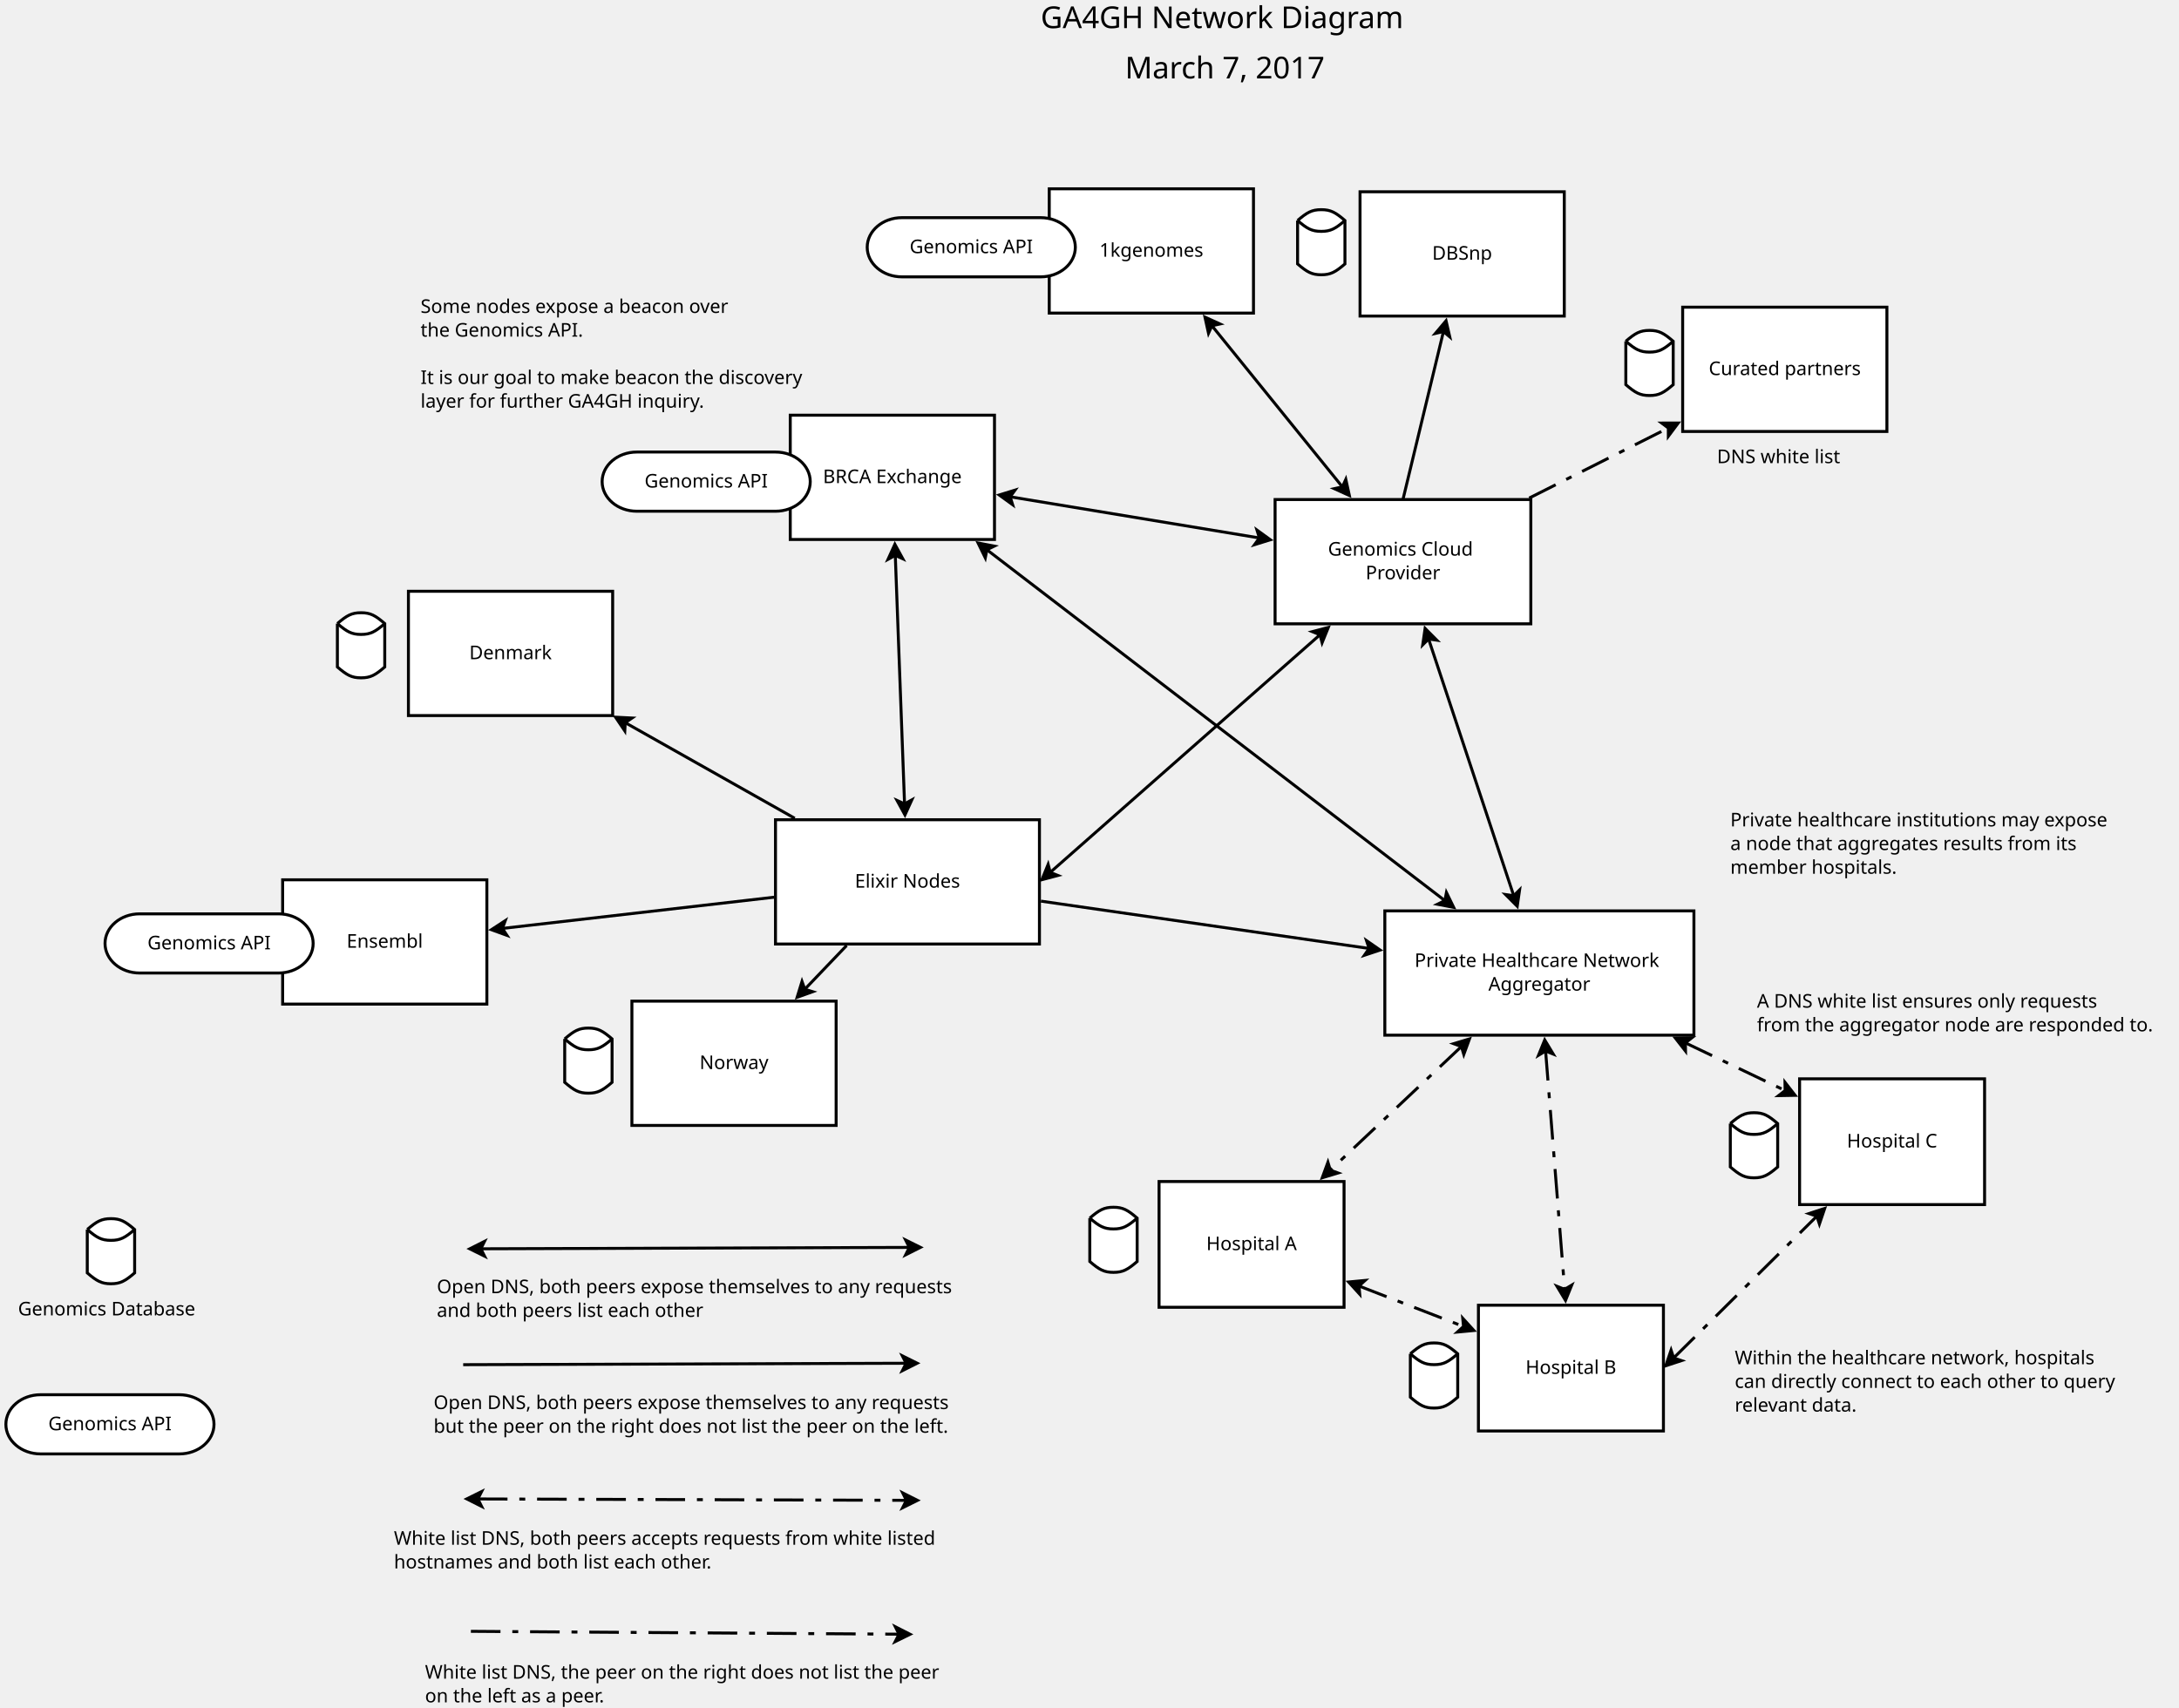
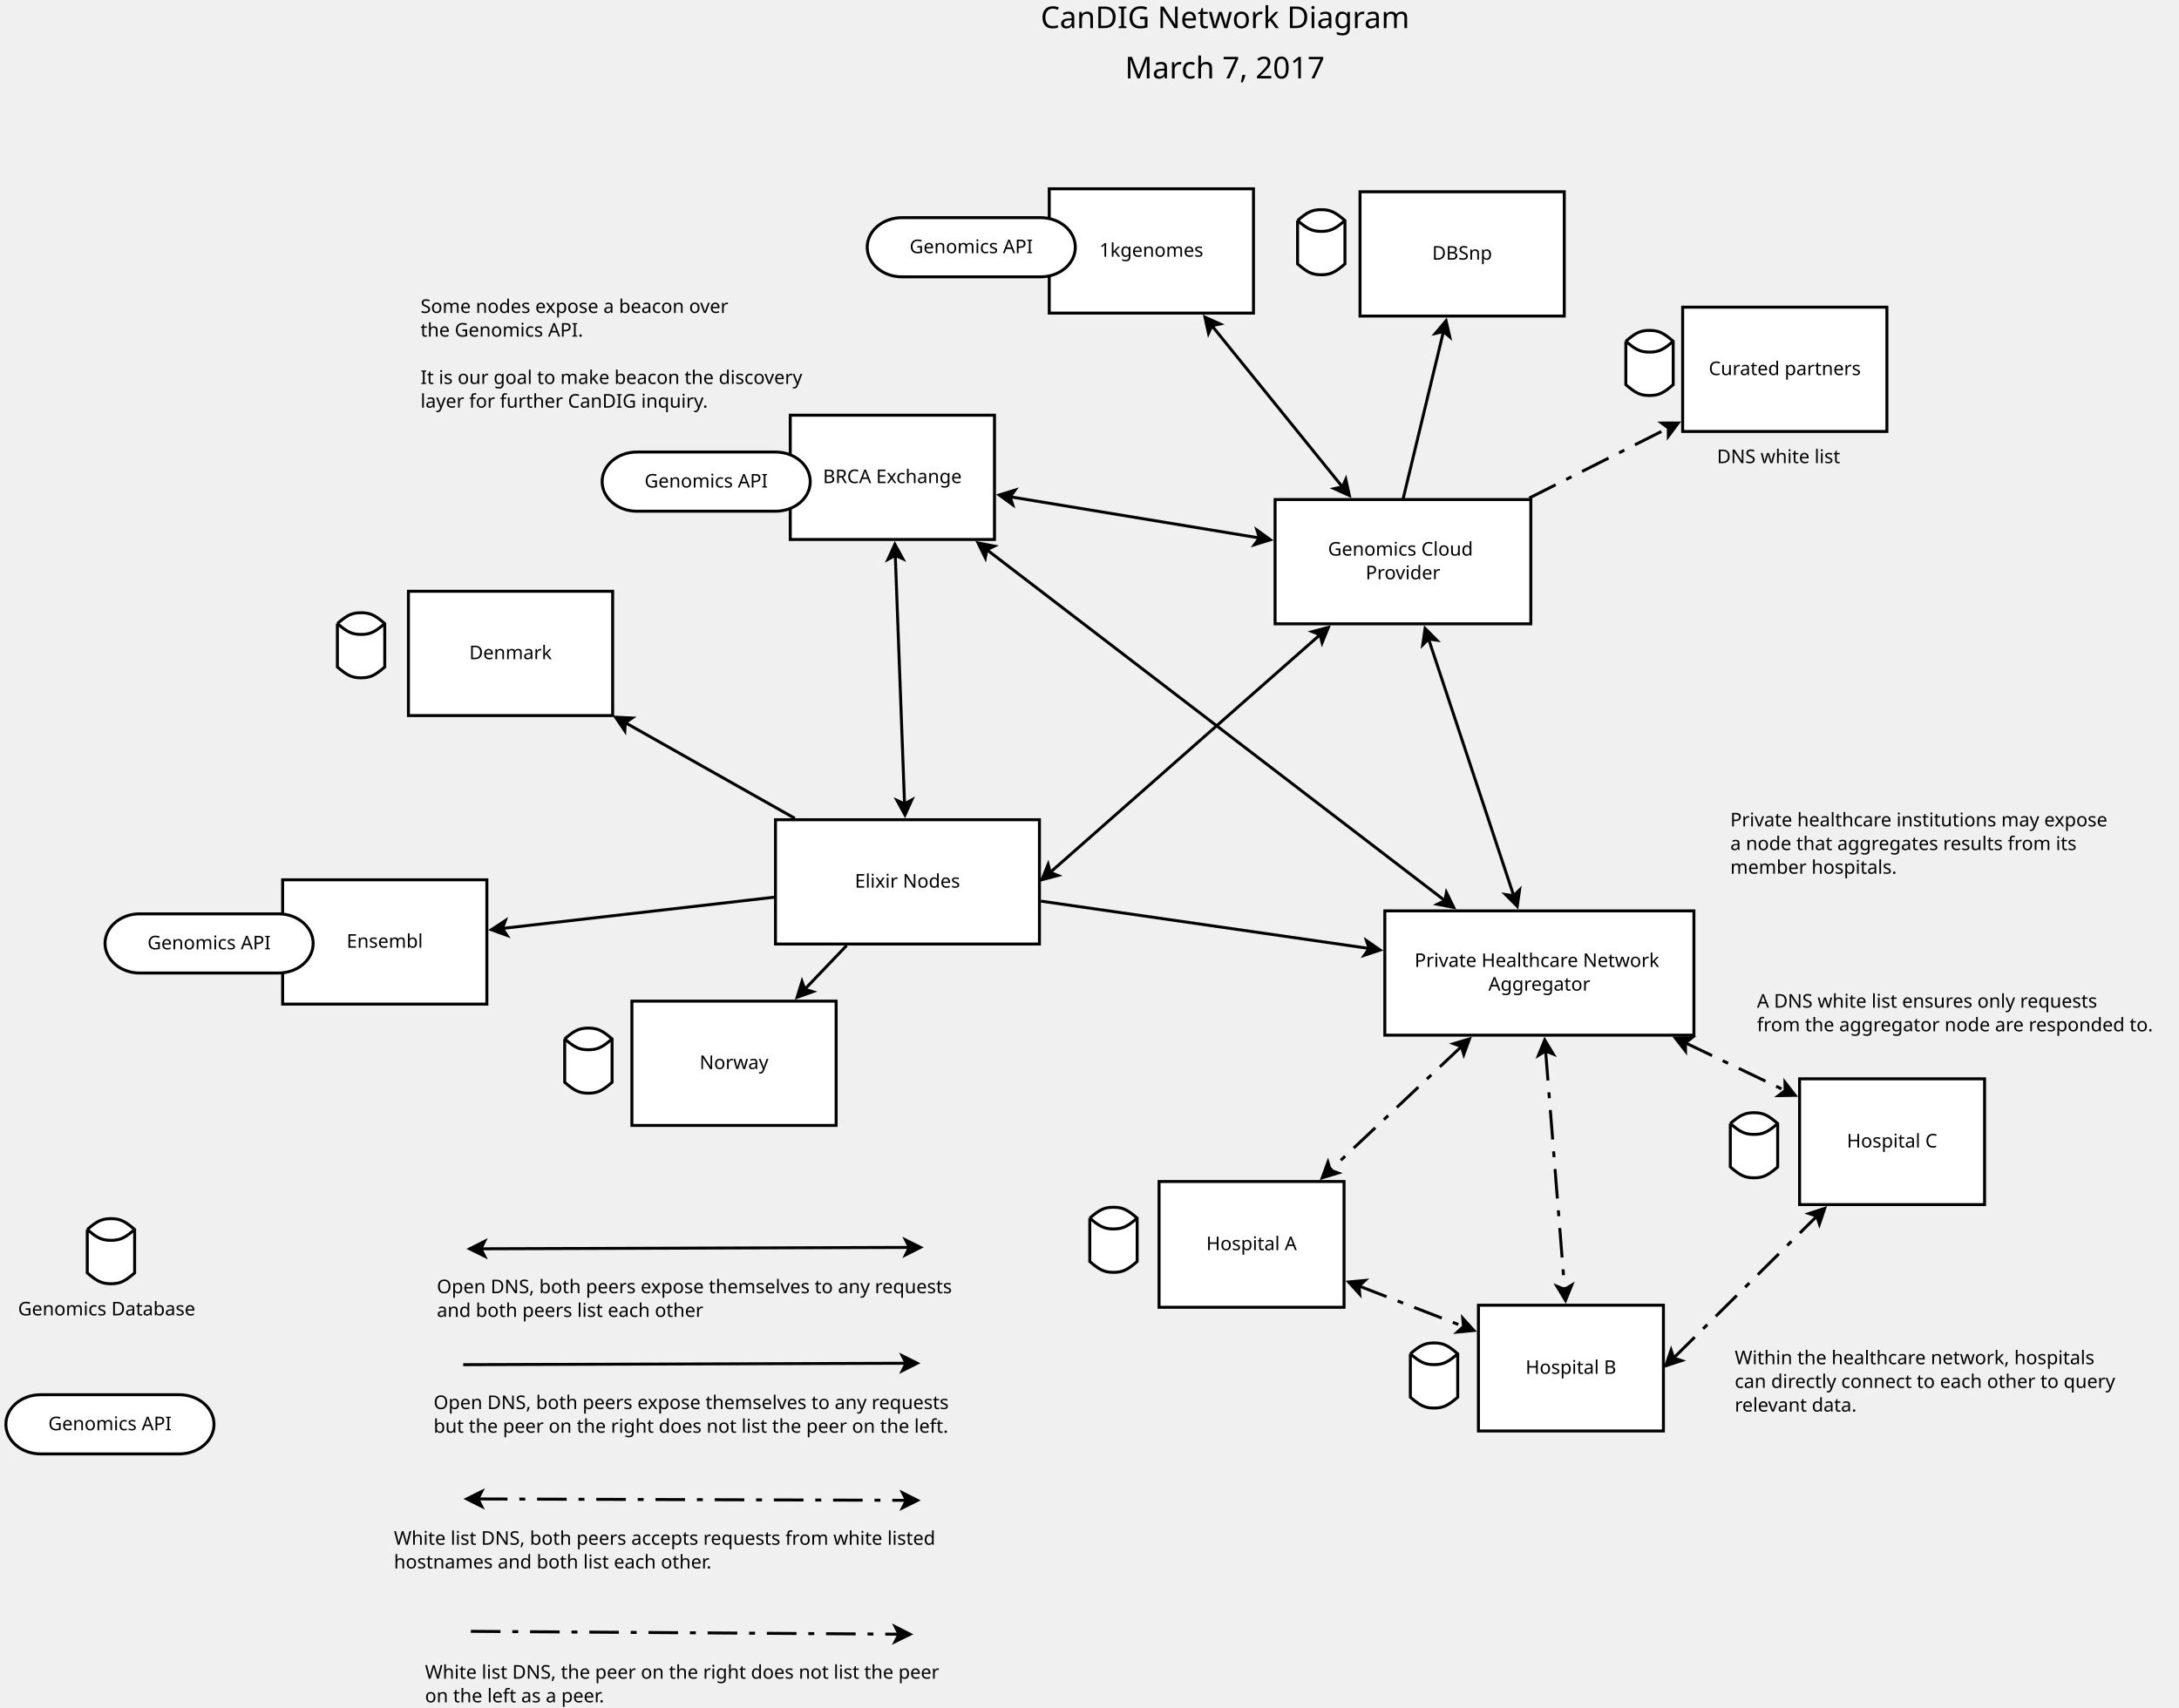
<svg xmlns="http://www.w3.org/2000/svg" width="74cm" height="58cm" viewBox="-141 -72 1468 1154">
  <g>
    <rect style="fill: #ffffff" x="380.826" y="482" width="178.35" height="84" />
    <rect style="fill: none; fill-opacity:0; stroke-width: 2; stroke: #000000" x="380.826" y="482" width="178.35" height="84" />
    <text font-size="12.8" style="fill: #000000;text-anchor:middle;font-family:sans-serif;font-style:normal;font-weight:normal" x="470.001" y="527.9">
      <tspan x="470.001" y="527.9">Elixir Nodes</tspan>
    </text>
  </g>
  <g>
    <rect style="fill: #ffffff" x="718.4" y="265.6" width="172.8" height="84" />
    <rect style="fill: none; fill-opacity:0; stroke-width: 2; stroke: #000000" x="718.4" y="265.6" width="172.8" height="84" />
    <text font-size="12.8" style="fill: #000000;text-anchor:middle;font-family:sans-serif;font-style:normal;font-weight:normal" x="804.8" y="303.5">
      <tspan x="804.8" y="303.5">Genomics Cloud</tspan>
      <tspan x="804.8" y="319.5">Provider</tspan>
    </text>
  </g>
  <g>
    <rect style="fill: #ffffff" x="390.8" y="208.6" width="138" height="84" />
    <rect style="fill: none; fill-opacity:0; stroke-width: 2; stroke: #000000" x="390.8" y="208.6" width="138" height="84" />
    <text font-size="12.8" style="fill: #000000;text-anchor:middle;font-family:sans-serif;font-style:normal;font-weight:normal" x="459.8" y="254.5">
      <tspan x="459.8" y="254.5">BRCA Exchange</tspan>
    </text>
  </g>
  <g>
    <rect style="fill: #ffffff" x="565.8" y="55.6" width="138" height="84" />
    <rect style="fill: none; fill-opacity:0; stroke-width: 2; stroke: #000000" x="565.8" y="55.6" width="138" height="84" />
    <text font-size="12.8" style="fill: #000000;text-anchor:middle;font-family:sans-serif;font-style:normal;font-weight:normal" x="634.8" y="101.5">
      <tspan x="634.8" y="101.5">1kgenomes</tspan>
    </text>
  </g>
  <g>
    <rect style="fill: #ffffff" x="775.8" y="57.6" width="138" height="84" />
    <rect style="fill: none; fill-opacity:0; stroke-width: 2; stroke: #000000" x="775.8" y="57.6" width="138" height="84" />
    <text font-size="12.8" style="fill: #000000;text-anchor:middle;font-family:sans-serif;font-style:normal;font-weight:normal" x="844.8" y="103.5">
      <tspan x="844.8" y="103.5">DBSnp</tspan>
    </text>
  </g>
  <g>
    <rect style="fill: #ffffff" x="993.8" y="135.6" width="138" height="84" />
    <rect style="fill: none; fill-opacity:0; stroke-width: 2; stroke: #000000" x="993.8" y="135.6" width="138" height="84" />
    <text font-size="12.8" style="fill: #000000;text-anchor:middle;font-family:sans-serif;font-style:normal;font-weight:normal" x="1062.8" y="181.5">
      <tspan x="1062.8" y="181.5">Curated partners</tspan>
    </text>
  </g>
  <g>
    <line style="fill: none; fill-opacity:0; stroke-width: 2; stroke: #000000" x1="763.873" y1="257.043" x2="675.727" y2="148.157" />
    <polygon style="fill: #000000" points="768.592,262.873 758.414,258.246 763.873,257.043 766.186,251.954 " />
    <polygon style="fill: none; fill-opacity:0; stroke-width: 2; stroke: #000000" points="768.592,262.873 758.414,258.246 763.873,257.043 766.186,251.954 " />
    <polygon style="fill: #000000" points="671.008,142.327 681.186,146.954 675.727,148.157 673.414,153.246 " />
    <polygon style="fill: none; fill-opacity:0; stroke-width: 2; stroke: #000000" points="671.008,142.327 681.186,146.954 675.727,148.157 673.414,153.246 " />
  </g>
  <g>
    <line style="fill: none; fill-opacity:0; stroke-width: 2; stroke: #000000" x1="804.8" y1="265.6" x2="832.155" y2="152.075" />
    <polygon style="fill: #000000" points="833.912,144.783 836.431,155.677 832.155,152.075 826.709,153.334 " />
    <polygon style="fill: none; fill-opacity:0; stroke-width: 2; stroke: #000000" points="833.912,144.783 836.431,155.677 832.155,152.075 826.709,153.334 " />
  </g>
  <g>
    <line style="fill: none; fill-opacity:0; stroke-width: 2; stroke-dasharray: 20 8 4 8; stroke: #000000" x1="890.118" y1="264.61" x2="984.11" y2="217.25" />
    <polygon style="fill: #000000" points="990.807,213.875 984.127,222.84 984.11,217.25 979.627,213.91 " />
    <polygon style="fill: none; fill-opacity:0; stroke-width: 2; stroke: #000000" points="990.807,213.875 984.127,222.84 984.11,217.25 979.627,213.91 " />
  </g>
  <g>
    <line style="fill: none; fill-opacity:0; stroke-width: 2; stroke: #000000" x1="566.481" y1="517.564" x2="748.742" y2="356.989" />
    <polygon style="fill: #000000" points="560.854,522.522 565.052,512.16 566.481,517.564 571.662,519.663 " />
    <polygon style="fill: none; fill-opacity:0; stroke-width: 2; stroke: #000000" points="560.854,522.522 565.052,512.16 566.481,517.564 571.662,519.663 " />
    <polygon style="fill: #000000" points="754.369,352.031 750.171,362.393 748.742,356.989 743.561,354.89 " />
    <polygon style="fill: none; fill-opacity:0; stroke-width: 2; stroke: #000000" points="754.369,352.031 750.171,362.393 748.742,356.989 743.561,354.89 " />
  </g>
  <g>
    <line style="fill: none; fill-opacity:0; stroke-width: 2; stroke: #000000" x1="539.41" y1="263.753" x2="707.797" y2="291.573" />
    <polygon style="fill: #000000" points="532.011,262.53 542.692,259.227 539.41,263.753 541.062,269.094 " />
    <polygon style="fill: none; fill-opacity:0; stroke-width: 2; stroke: #000000" points="532.011,262.53 542.692,259.227 539.41,263.753 541.062,269.094 " />
    <polygon style="fill: #000000" points="715.196,292.796 704.515,296.099 707.797,291.573 706.145,286.233 " />
    <polygon style="fill: none; fill-opacity:0; stroke-width: 2; stroke: #000000" points="715.196,292.796 704.515,296.099 707.797,291.573 706.145,286.233 " />
  </g>
  <text font-size="12.8" style="fill: #000000;text-anchor:start;font-family:sans-serif;font-style:normal;font-weight:normal" x="1017" y="241">
    <tspan x="1017" y="241">DNS white list</tspan>
  </text>
  <g>
    <rect style="fill: #ffffff" x="132.8" y="327.6" width="138" height="84" />
    <rect style="fill: none; fill-opacity:0; stroke-width: 2; stroke: #000000" x="132.8" y="327.6" width="138" height="84" />
    <text font-size="12.8" style="fill: #000000;text-anchor:middle;font-family:sans-serif;font-style:normal;font-weight:normal" x="201.8" y="373.5">
      <tspan x="201.8" y="373.5">Denmark</tspan>
    </text>
  </g>
  <g>
    <rect style="fill: #ffffff" x="47.8" y="522.6" width="138" height="84" />
    <rect style="fill: none; fill-opacity:0; stroke-width: 2; stroke: #000000" x="47.8" y="522.6" width="138" height="84" />
    <text font-size="12.8" style="fill: #000000;text-anchor:middle;font-family:sans-serif;font-style:normal;font-weight:normal" x="116.8" y="568.5">
      <tspan x="116.8" y="568.5">Ensembl</tspan>
    </text>
  </g>
  <text font-size="12.8" style="fill: #000000;text-anchor:start;font-family:sans-serif;font-style:normal;font-weight:normal" x="470.001" y="524">
    <tspan x="470.001" y="524" />
  </text>
  <g>
    <rect style="fill: #ffffff" x="283.8" y="604.6" width="138" height="84" />
    <rect style="fill: none; fill-opacity:0; stroke-width: 2; stroke: #000000" x="283.8" y="604.6" width="138" height="84" />
    <text font-size="12.8" style="fill: #000000;text-anchor:middle;font-family:sans-serif;font-style:normal;font-weight:normal" x="352.8" y="650.5">
      <tspan x="352.8" y="650.5">Norway</tspan>
    </text>
  </g>
  <g>
    <line style="fill: none; fill-opacity:0; stroke-width: 2; stroke: #000000" x1="279.279" y1="416.385" x2="393.817" y2="481.013" />
    <polygon style="fill: #000000" points="272.747,412.699 283.914,413.258 279.279,416.385 279,421.968 " />
    <polygon style="fill: none; fill-opacity:0; stroke-width: 2; stroke: #000000" points="272.747,412.699 283.914,413.258 279.279,416.385 279,421.968 " />
  </g>
  <g>
    <line style="fill: none; fill-opacity:0; stroke-width: 2; stroke: #000000" x1="196.319" y1="555.459" x2="379.836" y2="534.364" />
    <polygon style="fill: #000000" points="188.868,556.316 198.232,550.207 196.319,555.459 199.374,560.141 " />
    <polygon style="fill: none; fill-opacity:0; stroke-width: 2; stroke: #000000" points="188.868,556.316 198.232,550.207 196.319,555.459 199.374,560.141 " />
  </g>
  <g>
    <line style="fill: none; fill-opacity:0; stroke-width: 2; stroke: #000000" x1="400.631" y1="596.566" x2="428.898" y2="566.997" />
    <polygon style="fill: #000000" points="395.448,601.987 398.744,591.303 400.631,596.566 405.973,598.213 " />
    <polygon style="fill: none; fill-opacity:0; stroke-width: 2; stroke: #000000" points="395.448,601.987 398.744,591.303 400.631,596.566 405.973,598.213 " />
  </g>
  <g>
    <rect style="fill: #ffffff" x="792.55" y="543.6" width="208.85" height="84" />
    <rect style="fill: none; fill-opacity:0; stroke-width: 2; stroke: #000000" x="792.55" y="543.6" width="208.85" height="84" />
    <text font-size="12.8" style="fill: #000000;text-anchor:middle;font-family:sans-serif;font-style:normal;font-weight:normal" x="896.975" y="581.5">
      <tspan x="896.975" y="581.5">Private Healthcare Network</tspan>
      <tspan x="896.975" y="597.5">Aggregator</tspan>
    </text>
  </g>
  <g>
    <line style="fill: none; fill-opacity:0; stroke-width: 2; stroke: #000000" x1="560.177" y1="537.01" x2="781.924" y2="569.002" />
    <polygon style="fill: #000000" points="789.347,570.072 778.736,573.593 781.924,569.002 780.164,563.696 " />
    <polygon style="fill: none; fill-opacity:0; stroke-width: 2; stroke: #000000" points="789.347,570.072 778.736,573.593 781.924,569.002 780.164,563.696 " />
  </g>
  <g>
    <rect style="fill: #ffffff" x="640" y="726.5" width="125" height="85" />
    <rect style="fill: none; fill-opacity:0; stroke-width: 2; stroke: #000000" x="640" y="726.5" width="125" height="85" />
    <text font-size="12.8" style="fill: #000000;text-anchor:middle;font-family:sans-serif;font-style:normal;font-weight:normal" x="702.5" y="772.9">
      <tspan x="702.5" y="772.9">Hospital A</tspan>
    </text>
  </g>
  <g>
    <rect style="fill: #ffffff" x="855.8" y="810.1" width="125" height="85" />
    <rect style="fill: none; fill-opacity:0; stroke-width: 2; stroke: #000000" x="855.8" y="810.1" width="125" height="85" />
    <text font-size="12.8" style="fill: #000000;text-anchor:middle;font-family:sans-serif;font-style:normal;font-weight:normal" x="918.3" y="856.5">
      <tspan x="918.3" y="856.5">Hospital B</tspan>
    </text>
  </g>
  <g>
    <rect style="fill: #ffffff" x="1072.8" y="657.1" width="125" height="85" />
    <rect style="fill: none; fill-opacity:0; stroke-width: 2; stroke: #000000" x="1072.8" y="657.1" width="125" height="85" />
    <text font-size="12.8" style="fill: #000000;text-anchor:middle;font-family:sans-serif;font-style:normal;font-weight:normal" x="1135.3" y="703.5">
      <tspan x="1135.3" y="703.5">Hospital C</tspan>
    </text>
  </g>
  <g>
    <line style="fill: none; fill-opacity:0; stroke-width: 2; stroke-dasharray: 20 8 4 8; stroke: #000000" x1="844.3" y1="635.275" x2="755.715" y2="718.815" />
    <polygon style="fill: #000000" points="849.756,630.13 845.912,640.628 844.3,635.275 839.051,633.353 " />
    <polygon style="fill: none; fill-opacity:0; stroke-width: 2; stroke: #000000" points="849.756,630.13 845.912,640.628 844.3,635.275 839.051,633.353 " />
    <polygon style="fill: #000000" points="750.259,723.961 754.104,713.463 755.715,718.815 760.964,720.738 " />
    <polygon style="fill: none; fill-opacity:0; stroke-width: 2; stroke: #000000" points="750.259,723.961 754.104,713.463 755.715,718.815 760.964,720.738 " />
  </g>
  <g>
    <line style="fill: none; fill-opacity:0; stroke-width: 2; stroke-dasharray: 20 8 4 8; stroke: #000000" x1="901.184" y1="638.303" x2="914.051" y2="799.4" />
    <polygon style="fill: #000000" points="900.587,630.827 906.368,640.397 901.184,638.303 896.399,641.193 " />
    <polygon style="fill: none; fill-opacity:0; stroke-width: 2; stroke: #000000" points="900.587,630.827 906.368,640.397 901.184,638.303 896.399,641.193 " />
    <polygon style="fill: #000000" points="914.648,806.876 908.868,797.306 914.051,799.4 918.836,796.51 " />
    <polygon style="fill: none; fill-opacity:0; stroke-width: 2; stroke: #000000" points="914.648,806.876 908.868,797.306 914.051,799.4 918.836,796.51 " />
  </g>
  <g>
    <line style="fill: none; fill-opacity:0; stroke-width: 2; stroke-dasharray: 20 8 4 8; stroke: #000000" x1="995.624" y1="632.788" x2="1063.02" y2="665.027" />
    <polygon style="fill: #000000" points="988.859,629.551 1000.04,629.356 995.624,632.788 995.722,638.377 " />
    <polygon style="fill: none; fill-opacity:0; stroke-width: 2; stroke: #000000" points="988.859,629.551 1000.04,629.356 995.624,632.788 995.722,638.377 " />
    <polygon style="fill: #000000" points="1069.79,668.263 1058.61,668.459 1063.02,665.027 1062.93,659.438 " />
    <polygon style="fill: none; fill-opacity:0; stroke-width: 2; stroke: #000000" points="1069.79,668.263 1058.61,668.459 1063.02,665.027 1062.93,659.438 " />
  </g>
  <g>
    <line style="fill: none; fill-opacity:0; stroke-width: 2; stroke-dasharray: 20 8 4 8; stroke: #000000" x1="775.078" y1="797.116" x2="845.722" y2="824.484" />
    <polygon style="fill: #000000" points="768.084,794.407 779.215,793.357 775.078,797.116 775.603,802.682 " />
    <polygon style="fill: none; fill-opacity:0; stroke-width: 2; stroke: #000000" points="768.084,794.407 779.215,793.357 775.078,797.116 775.603,802.682 " />
    <polygon style="fill: #000000" points="852.716,827.193 841.585,828.243 845.722,824.484 845.197,818.918 " />
    <polygon style="fill: none; fill-opacity:0; stroke-width: 2; stroke: #000000" points="852.716,827.193 841.585,828.243 845.722,824.484 845.197,818.918 " />
  </g>
  <g>
    <line style="fill: none; fill-opacity:0; stroke-width: 2; stroke-dasharray: 20 8 4 8; stroke: #000000" x1="987.718" y1="845.749" x2="1084.46" y2="749.949" />
    <polygon style="fill: #000000" points="982.389,851.027 985.976,840.437 987.718,845.749 993.013,847.543 " />
    <polygon style="fill: none; fill-opacity:0; stroke-width: 2; stroke: #000000" points="982.389,851.027 985.976,840.437 987.718,845.749 993.013,847.543 " />
    <polygon style="fill: #000000" points="1089.79,744.672 1086.2,755.261 1084.46,749.949 1079.16,748.155 " />
    <polygon style="fill: none; fill-opacity:0; stroke-width: 2; stroke: #000000" points="1089.79,744.672 1086.2,755.261 1084.46,749.949 1079.16,748.155 " />
  </g>
  <text font-size="12.8" style="fill: #000000;text-anchor:start;font-family:sans-serif;font-style:normal;font-weight:normal" x="1026" y="486.5">
    <tspan x="1026" y="486.5">Private healthcare institutions may expose</tspan>
    <tspan x="1026" y="502.5">a node that aggregates results from its</tspan>
    <tspan x="1026" y="518.5">member hospitals.</tspan>
  </text>
  <text font-size="12.8" style="fill: #000000;text-anchor:start;font-family:sans-serif;font-style:normal;font-weight:normal" x="1029" y="850">
    <tspan x="1029" y="850">Within the healthcare network, hospitals</tspan>
    <tspan x="1029" y="866">can directly connect to each other to query</tspan>
    <tspan x="1029" y="882">relevant data.</tspan>
  </text>
  <text font-size="12.8" style="fill: #000000;text-anchor:start;font-family:sans-serif;font-style:normal;font-weight:normal" x="1044" y="609">
    <tspan x="1044" y="609">A DNS white list ensures only requests</tspan>
    <tspan x="1044" y="625">from the aggregator node are responded to.</tspan>
  </text>
  <g>
    <line style="fill: none; fill-opacity:0; stroke-width: 2; stroke: #000000" x1="181.736" y1="771.968" x2="471.264" y2="771.032" />
    <polygon style="fill: #000000" points="174.236,771.993 184.22,766.96 181.736,771.968 184.252,776.96 " />
    <polygon style="fill: none; fill-opacity:0; stroke-width: 2; stroke: #000000" points="174.236,771.993 184.22,766.96 181.736,771.968 184.252,776.96 " />
    <polygon style="fill: #000000" points="478.764,771.007 468.78,776.04 471.264,771.032 468.748,766.04 " />
    <polygon style="fill: none; fill-opacity:0; stroke-width: 2; stroke: #000000" points="478.764,771.007 468.78,776.04 471.264,771.032 468.748,766.04 " />
  </g>
  <text font-size="12.8" style="fill: #000000;text-anchor:start;font-family:sans-serif;font-style:normal;font-weight:normal" x="152" y="802">
    <tspan x="152" y="802">Open DNS, both peers expose themselves to any requests</tspan>
    <tspan x="152" y="818">and both peers list each other</tspan>
  </text>
  <g>
    <line style="fill: none; fill-opacity:0; stroke-width: 2; stroke-dasharray: 20 8 4 8; stroke: #000000" x1="179.736" y1="941.032" x2="469.264" y2="941.968" />
    <polygon style="fill: #000000" points="172.236,941.007 182.252,936.04 179.736,941.032 182.22,946.04 " />
    <polygon style="fill: none; fill-opacity:0; stroke-width: 2; stroke: #000000" points="172.236,941.007 182.252,936.04 179.736,941.032 182.22,946.04 " />
    <polygon style="fill: #000000" points="476.764,941.993 466.748,946.96 469.264,941.968 466.78,936.96 " />
    <polygon style="fill: none; fill-opacity:0; stroke-width: 2; stroke: #000000" points="476.764,941.993 466.748,946.96 469.264,941.968 466.78,936.96 " />
  </g>
  <text font-size="12.8" style="fill: #000000;text-anchor:start;font-family:sans-serif;font-style:normal;font-weight:normal" x="123" y="972">
    <tspan x="123" y="972">White list DNS, both peers accepts requests from white listed</tspan>
    <tspan x="123" y="988">hostnames and both list each other.</tspan>
  </text>
  <text font-size="20.422" style="fill: #000000;text-anchor:start;font-family:sans-serif;font-style:normal;font-weight:normal" x="560" y="-53">
-     <tspan x="560" y="-53">GA4GH Network Diagram</tspan>
+     <tspan x="560" y="-53">CanDIG Network Diagram</tspan>
  </text>
  <text font-size="20.422" style="fill: #000000;text-anchor:start;font-family:sans-serif;font-style:normal;font-weight:normal" x="617" y="-19">
    <tspan x="617" y="-19">March 7, 2017</tspan>
  </text>
  <g>
    <path style="fill: #ffffff" d="M 84.8 349.433 C 91.2,343.933 94.4,342.1 100.8,342.1 C 107.2,342.1 110.4,343.933 116.8,349.433 L 116.8,378.767 C 110.4,384.267 107.2,386.1 100.8,386.1 C 94.4,386.1 91.2,384.267 84.8,378.767 L 84.8,349.433z" />
    <path style="fill: none; fill-opacity:0; stroke-width: 2; stroke: #000000" d="M 84.8 349.433 C 91.2,343.933 94.4,342.1 100.8,342.1 C 107.2,342.1 110.4,343.933 116.8,349.433 L 116.8,378.767 C 110.4,384.267 107.2,386.1 100.8,386.1 C 94.4,386.1 91.2,384.267 84.8,378.767 L 84.8,349.433" />
    <path style="fill: none; fill-opacity:0; stroke-width: 2; stroke: #000000" d="M 84.8 349.433 C 91.2,354.933 94.4,356.767 100.8,356.767 C 107.2,356.767 110.4,354.933 116.8,349.433" />
    <text font-size="12.8" style="fill: #000000;text-anchor:middle;font-family:sans-serif;font-style:normal;font-weight:normal" x="100.8" y="371.767">
      <tspan x="100.8" y="371.767" />
    </text>
  </g>
  <g>
    <path style="fill: #ffffff" d="M 238.4 630.133 C 244.8,624.633 248,622.8 254.4,622.8 C 260.8,622.8 264,624.633 270.4,630.133 L 270.4,659.467 C 264,664.967 260.8,666.8 254.4,666.8 C 248,666.8 244.8,664.967 238.4,659.467 L 238.4,630.133z" />
    <path style="fill: none; fill-opacity:0; stroke-width: 2; stroke: #000000" d="M 238.4 630.133 C 244.8,624.633 248,622.8 254.4,622.8 C 260.8,622.8 264,624.633 270.4,630.133 L 270.4,659.467 C 264,664.967 260.8,666.8 254.4,666.8 C 248,666.8 244.8,664.967 238.4,659.467 L 238.4,630.133" />
    <path style="fill: none; fill-opacity:0; stroke-width: 2; stroke: #000000" d="M 238.4 630.133 C 244.8,635.633 248,637.467 254.4,637.467 C 260.8,637.467 264,635.633 270.4,630.133" />
    <text font-size="12.8" style="fill: #000000;text-anchor:middle;font-family:sans-serif;font-style:normal;font-weight:normal" x="254.4" y="652.467">
      <tspan x="254.4" y="652.467" />
    </text>
  </g>
  <g>
    <path style="fill: #ffffff" d="M 593.2 751.233 C 599.6,745.733 602.8,743.9 609.2,743.9 C 615.6,743.9 618.8,745.733 625.2,751.233 L 625.2,780.567 C 618.8,786.067 615.6,787.9 609.2,787.9 C 602.8,787.9 599.6,786.067 593.2,780.567 L 593.2,751.233z" />
    <path style="fill: none; fill-opacity:0; stroke-width: 2; stroke: #000000" d="M 593.2 751.233 C 599.6,745.733 602.8,743.9 609.2,743.9 C 615.6,743.9 618.8,745.733 625.2,751.233 L 625.2,780.567 C 618.8,786.067 615.6,787.9 609.2,787.9 C 602.8,787.9 599.6,786.067 593.2,780.567 L 593.2,751.233" />
    <path style="fill: none; fill-opacity:0; stroke-width: 2; stroke: #000000" d="M 593.2 751.233 C 599.6,756.733 602.8,758.567 609.2,758.567 C 615.6,758.567 618.8,756.733 625.2,751.233" />
    <text font-size="12.8" style="fill: #000000;text-anchor:middle;font-family:sans-serif;font-style:normal;font-weight:normal" x="609.2" y="773.567">
      <tspan x="609.2" y="773.567" />
    </text>
  </g>
  <g>
    <path style="fill: #ffffff" d="M 1026 687.333 C 1032.4,681.833 1035.6,680 1042,680 C 1048.4,680 1051.6,681.833 1058,687.333 L 1058,716.667 C 1051.6,722.167 1048.4,724 1042,724 C 1035.6,724 1032.4,722.167 1026,716.667 L 1026,687.333z" />
    <path style="fill: none; fill-opacity:0; stroke-width: 2; stroke: #000000" d="M 1026 687.333 C 1032.4,681.833 1035.6,680 1042,680 C 1048.4,680 1051.6,681.833 1058,687.333 L 1058,716.667 C 1051.6,722.167 1048.4,724 1042,724 C 1035.6,724 1032.4,722.167 1026,716.667 L 1026,687.333" />
    <path style="fill: none; fill-opacity:0; stroke-width: 2; stroke: #000000" d="M 1026 687.333 C 1032.4,692.833 1035.6,694.667 1042,694.667 C 1048.4,694.667 1051.6,692.833 1058,687.333" />
    <text font-size="12.8" style="fill: #000000;text-anchor:middle;font-family:sans-serif;font-style:normal;font-weight:normal" x="1042" y="709.667">
      <tspan x="1042" y="709.667" />
    </text>
  </g>
  <g>
    <path style="fill: #ffffff" d="M 809.8 842.933 C 816.2,837.433 819.4,835.6 825.8,835.6 C 832.2,835.6 835.4,837.433 841.8,842.933 L 841.8,872.267 C 835.4,877.767 832.2,879.6 825.8,879.6 C 819.4,879.6 816.2,877.767 809.8,872.267 L 809.8,842.933z" />
    <path style="fill: none; fill-opacity:0; stroke-width: 2; stroke: #000000" d="M 809.8 842.933 C 816.2,837.433 819.4,835.6 825.8,835.6 C 832.2,835.6 835.4,837.433 841.8,842.933 L 841.8,872.267 C 835.4,877.767 832.2,879.6 825.8,879.6 C 819.4,879.6 816.2,877.767 809.8,872.267 L 809.8,842.933" />
    <path style="fill: none; fill-opacity:0; stroke-width: 2; stroke: #000000" d="M 809.8 842.933 C 816.2,848.433 819.4,850.267 825.8,850.267 C 832.2,850.267 835.4,848.433 841.8,842.933" />
    <text font-size="12.8" style="fill: #000000;text-anchor:middle;font-family:sans-serif;font-style:normal;font-weight:normal" x="825.8" y="865.267">
      <tspan x="825.8" y="865.267" />
    </text>
  </g>
  <g>
    <path style="fill: #ffffff" d="M 733.6 77.033 C 740,71.533 743.2,69.7 749.6,69.7 C 756,69.7 759.2,71.533 765.6,77.033 L 765.6,106.367 C 759.2,111.867 756,113.7 749.6,113.7 C 743.2,113.7 740,111.867 733.6,106.367 L 733.6,77.033z" />
    <path style="fill: none; fill-opacity:0; stroke-width: 2; stroke: #000000" d="M 733.6 77.033 C 740,71.533 743.2,69.7 749.6,69.7 C 756,69.7 759.2,71.533 765.6,77.033 L 765.6,106.367 C 759.2,111.867 756,113.7 749.6,113.7 C 743.2,113.7 740,111.867 733.6,106.367 L 733.6,77.033" />
    <path style="fill: none; fill-opacity:0; stroke-width: 2; stroke: #000000" d="M 733.6 77.033 C 740,82.533 743.2,84.367 749.6,84.367 C 756,84.367 759.2,82.533 765.6,77.033" />
    <text font-size="12.8" style="fill: #000000;text-anchor:middle;font-family:sans-serif;font-style:normal;font-weight:normal" x="749.6" y="99.367">
      <tspan x="749.6" y="99.367" />
    </text>
  </g>
  <g>
    <path style="fill: #ffffff" d="M 955.4 158.633 C 961.8,153.133 965,151.3 971.4,151.3 C 977.8,151.3 981,153.133 987.4,158.633 L 987.4,187.967 C 981,193.467 977.8,195.3 971.4,195.3 C 965,195.3 961.8,193.467 955.4,187.967 L 955.4,158.633z" />
    <path style="fill: none; fill-opacity:0; stroke-width: 2; stroke: #000000" d="M 955.4 158.633 C 961.8,153.133 965,151.3 971.4,151.3 C 977.8,151.3 981,153.133 987.4,158.633 L 987.4,187.967 C 981,193.467 977.8,195.3 971.4,195.3 C 965,195.3 961.8,193.467 955.4,187.967 L 955.4,158.633" />
    <path style="fill: none; fill-opacity:0; stroke-width: 2; stroke: #000000" d="M 955.4 158.633 C 961.8,164.133 965,165.967 971.4,165.967 C 977.8,165.967 981,164.133 987.4,158.633" />
    <text font-size="12.8" style="fill: #000000;text-anchor:middle;font-family:sans-serif;font-style:normal;font-weight:normal" x="971.4" y="180.967">
      <tspan x="971.4" y="180.967" />
    </text>
  </g>
  <g>
    <path style="fill: #ffffff" d="M 287.125 233.5 L 380.875,233.5 C 393.82,233.5 404.313,242.454 404.313,253.5 C 404.313,264.546 393.82,273.5 380.875,273.5 L 287.125,273.5 C 274.181,273.5 263.688,264.546 263.688,253.5 C 263.688,242.454 274.181,233.5 287.125,233.5z" />
    <path style="fill: none; fill-opacity:0; stroke-width: 2; stroke: #000000" d="M 287.125 233.5 L 380.875,233.5 C 393.82,233.5 404.313,242.454 404.313,253.5 C 404.313,264.546 393.82,273.5 380.875,273.5 L 287.125,273.5 C 274.181,273.5 263.688,264.546 263.688,253.5 C 263.688,242.454 274.181,233.5 287.125,233.5" />
    <text font-size="12.8" style="fill: #000000;text-anchor:middle;font-family:sans-serif;font-style:normal;font-weight:normal" x="334" y="257.5">
      <tspan x="334" y="257.5">Genomics API</tspan>
    </text>
  </g>
  <g>
    <path style="fill: #ffffff" d="M 466.238 75.1 L 559.987,75.1 C 572.932,75.1 583.425,84.054 583.425,95.1 C 583.425,106.146 572.932,115.1 559.987,115.1 L 466.238,115.1 C 453.293,115.1 442.8,106.146 442.8,95.1 C 442.8,84.054 453.293,75.1 466.238,75.1z" />
    <path style="fill: none; fill-opacity:0; stroke-width: 2; stroke: #000000" d="M 466.238 75.1 L 559.987,75.1 C 572.932,75.1 583.425,84.054 583.425,95.1 C 583.425,106.146 572.932,115.1 559.987,115.1 L 466.238,115.1 C 453.293,115.1 442.8,106.146 442.8,95.1 C 442.8,84.054 453.293,75.1 466.238,75.1" />
    <text font-size="12.8" style="fill: #000000;text-anchor:middle;font-family:sans-serif;font-style:normal;font-weight:normal" x="513.112" y="99.1">
      <tspan x="513.112" y="99.1">Genomics API</tspan>
    </text>
  </g>
  <text font-size="12.8" style="fill: #000000;text-anchor:start;font-family:sans-serif;font-style:normal;font-weight:normal" x="141" y="139.5">
    <tspan x="141" y="139.5">Some nodes expose a beacon over</tspan>
    <tspan x="141" y="155.5">the Genomics API.</tspan>
    <tspan x="141" y="171.5" />
    <tspan x="141" y="187.5">It is our goal to make beacon the discovery</tspan>
-     <tspan x="141" y="203.5">layer for further GA4GH inquiry.</tspan>
+     <tspan x="141" y="203.5">layer for further CanDIG inquiry.</tspan>
  </text>
  <text font-size="12.8" style="fill: #000000;text-anchor:start;font-family:sans-serif;font-style:normal;font-weight:normal" x="352.8" y="646.6">
    <tspan x="352.8" y="646.6" />
  </text>
  <g>
    <path style="fill: #ffffff" d="M -48.763 545.6 L 44.987,545.6 C 57.932,545.6 68.425,554.554 68.425,565.6 C 68.425,576.646 57.932,585.6 44.987,585.6 L -48.763,585.6 C -61.707,585.6 -72.2,576.646 -72.2,565.6 C -72.2,554.554 -61.707,545.6 -48.763,545.6z" />
    <path style="fill: none; fill-opacity:0; stroke-width: 2; stroke: #000000" d="M -48.763 545.6 L 44.987,545.6 C 57.932,545.6 68.425,554.554 68.425,565.6 C 68.425,576.646 57.932,585.6 44.987,585.6 L -48.763,585.6 C -61.707,585.6 -72.2,576.646 -72.2,565.6 C -72.2,554.554 -61.707,545.6 -48.763,545.6" />
    <text font-size="12.8" style="fill: #000000;text-anchor:middle;font-family:sans-serif;font-style:normal;font-weight:normal" x="-1.887" y="569.6">
      <tspan x="-1.887" y="569.6">Genomics API</tspan>
    </text>
  </g>
  <g>
    <line style="fill: none; fill-opacity:0; stroke-width: 2; stroke: #000000" x1="461.768" y1="303.332" x2="468.033" y2="471.268" />
    <polygon style="fill: #000000" points="461.488,295.837 466.857,305.644 461.768,303.332 456.864,306.016 " />
    <polygon style="fill: none; fill-opacity:0; stroke-width: 2; stroke: #000000" points="461.488,295.837 466.857,305.644 461.768,303.332 456.864,306.016 " />
    <polygon style="fill: #000000" points="468.313,478.763 462.944,468.956 468.033,471.268 472.937,468.584 " />
    <polygon style="fill: none; fill-opacity:0; stroke-width: 2; stroke: #000000" points="468.313,478.763 462.944,468.956 468.033,471.268 472.937,468.584 " />
  </g>
  <g>
    <line style="fill: none; fill-opacity:0; stroke-width: 2; stroke: #000000" x1="523.649" y1="299.527" x2="833.126" y2="536.673" />
    <polygon style="fill: #000000" points="517.696,294.965 528.675,297.078 523.649,299.527 522.592,305.016 " />
    <polygon style="fill: none; fill-opacity:0; stroke-width: 2; stroke: #000000" points="517.696,294.965 528.675,297.078 523.649,299.527 522.592,305.016 " />
    <polygon style="fill: #000000" points="839.079,541.235 828.1,539.122 833.126,536.673 834.183,531.184 " />
    <polygon style="fill: none; fill-opacity:0; stroke-width: 2; stroke: #000000" points="839.079,541.235 828.1,539.122 833.126,536.673 834.183,531.184 " />
  </g>
  <g>
    <line style="fill: none; fill-opacity:0; stroke-width: 2; stroke: #000000" x1="879.652" y1="533.354" x2="822.123" y2="359.846" />
    <polygon style="fill: #000000" points="882.012,540.473 874.119,532.554 879.652,533.354 883.611,529.407 " />
    <polygon style="fill: none; fill-opacity:0; stroke-width: 2; stroke: #000000" points="882.012,540.473 874.119,532.554 879.652,533.354 883.611,529.407 " />
    <polygon style="fill: #000000" points="819.763,352.727 827.656,360.646 822.123,359.846 818.164,363.793 " />
    <polygon style="fill: none; fill-opacity:0; stroke-width: 2; stroke: #000000" points="819.763,352.727 827.656,360.646 822.123,359.846 818.164,363.793 " />
  </g>
  <g>
    <line style="fill: none; fill-opacity:0; stroke-width: 2; stroke: #000000" x1="169.8" y1="850.29" x2="469.064" y2="849.322" />
    <polygon style="fill: #000000" points="476.564,849.297 466.58,854.33 469.064,849.322 466.548,844.33 " />
    <polygon style="fill: none; fill-opacity:0; stroke-width: 2; stroke: #000000" points="476.564,849.297 466.58,854.33 469.064,849.322 466.548,844.33 " />
  </g>
  <text font-size="12.8" style="fill: #000000;text-anchor:start;font-family:sans-serif;font-style:normal;font-weight:normal" x="149.8" y="880.29">
    <tspan x="149.8" y="880.29">Open DNS, both peers expose themselves to any requests</tspan>
    <tspan x="149.8" y="896.29">but the peer on the right does not list the peer on the left.</tspan>
  </text>
  <g>
    <line style="fill: none; fill-opacity:0; stroke-width: 2; stroke-dasharray: 20 8 4 8; stroke: #000000" x1="175" y1="1030.5" x2="464.264" y2="1032.43" />
    <polygon style="fill: #000000" points="471.764,1032.49 461.731,1037.42 464.264,1032.43 461.798,1027.42 " />
    <polygon style="fill: none; fill-opacity:0; stroke-width: 2; stroke: #000000" points="471.764,1032.49 461.731,1037.42 464.264,1032.43 461.798,1027.42 " />
  </g>
  <text font-size="12.8" style="fill: #000000;text-anchor:start;font-family:sans-serif;font-style:normal;font-weight:normal" x="144" y="1062.5">
    <tspan x="144" y="1062.5">White list DNS, the peer on the right does not list the peer</tspan>
    <tspan x="144" y="1078.5">on the left as a peer. </tspan>
  </text>
  <g>
    <path style="fill: #ffffff" d="M -84.2 758.933 C -77.8,753.433 -74.6,751.6 -68.2,751.6 C -61.8,751.6 -58.6,753.433 -52.2,758.933 L -52.2,788.267 C -58.6,793.767 -61.8,795.6 -68.2,795.6 C -74.6,795.6 -77.8,793.767 -84.2,788.267 L -84.2,758.933z" />
    <path style="fill: none; fill-opacity:0; stroke-width: 2; stroke: #000000" d="M -84.2 758.933 C -77.8,753.433 -74.6,751.6 -68.2,751.6 C -61.8,751.6 -58.6,753.433 -52.2,758.933 L -52.2,788.267 C -58.6,793.767 -61.8,795.6 -68.2,795.6 C -74.6,795.6 -77.8,793.767 -84.2,788.267 L -84.2,758.933" />
    <path style="fill: none; fill-opacity:0; stroke-width: 2; stroke: #000000" d="M -84.2 758.933 C -77.8,764.433 -74.6,766.267 -68.2,766.267 C -61.8,766.267 -58.6,764.433 -52.2,758.933" />
    <text font-size="12.8" style="fill: #000000;text-anchor:middle;font-family:sans-serif;font-style:normal;font-weight:normal" x="-68.2" y="781.267">
      <tspan x="-68.2" y="781.267" />
    </text>
  </g>
  <text font-size="12.8" style="fill: #000000;text-anchor:start;font-family:sans-serif;font-style:normal;font-weight:normal" x="-131" y="817">
    <tspan x="-131" y="817">Genomics Database</tspan>
  </text>
  <g>
    <path style="fill: #ffffff" d="M -115.763 870.6 L -22.012,870.6 C -9.068,870.6 1.425,879.554 1.425,890.6 C 1.425,901.646 -9.068,910.6 -22.012,910.6 L -115.763,910.6 C -128.707,910.6 -139.2,901.646 -139.2,890.6 C -139.2,879.554 -128.707,870.6 -115.763,870.6z" />
    <path style="fill: none; fill-opacity:0; stroke-width: 2; stroke: #000000" d="M -115.763 870.6 L -22.012,870.6 C -9.068,870.6 1.425,879.554 1.425,890.6 C 1.425,901.646 -9.068,910.6 -22.012,910.6 L -115.763,910.6 C -128.707,910.6 -139.2,901.646 -139.2,890.6 C -139.2,879.554 -128.707,870.6 -115.763,870.6" />
    <text font-size="12.8" style="fill: #000000;text-anchor:middle;font-family:sans-serif;font-style:normal;font-weight:normal" x="-68.888" y="894.6">
      <tspan x="-68.888" y="894.6">Genomics API</tspan>
    </text>
  </g>
</svg>
